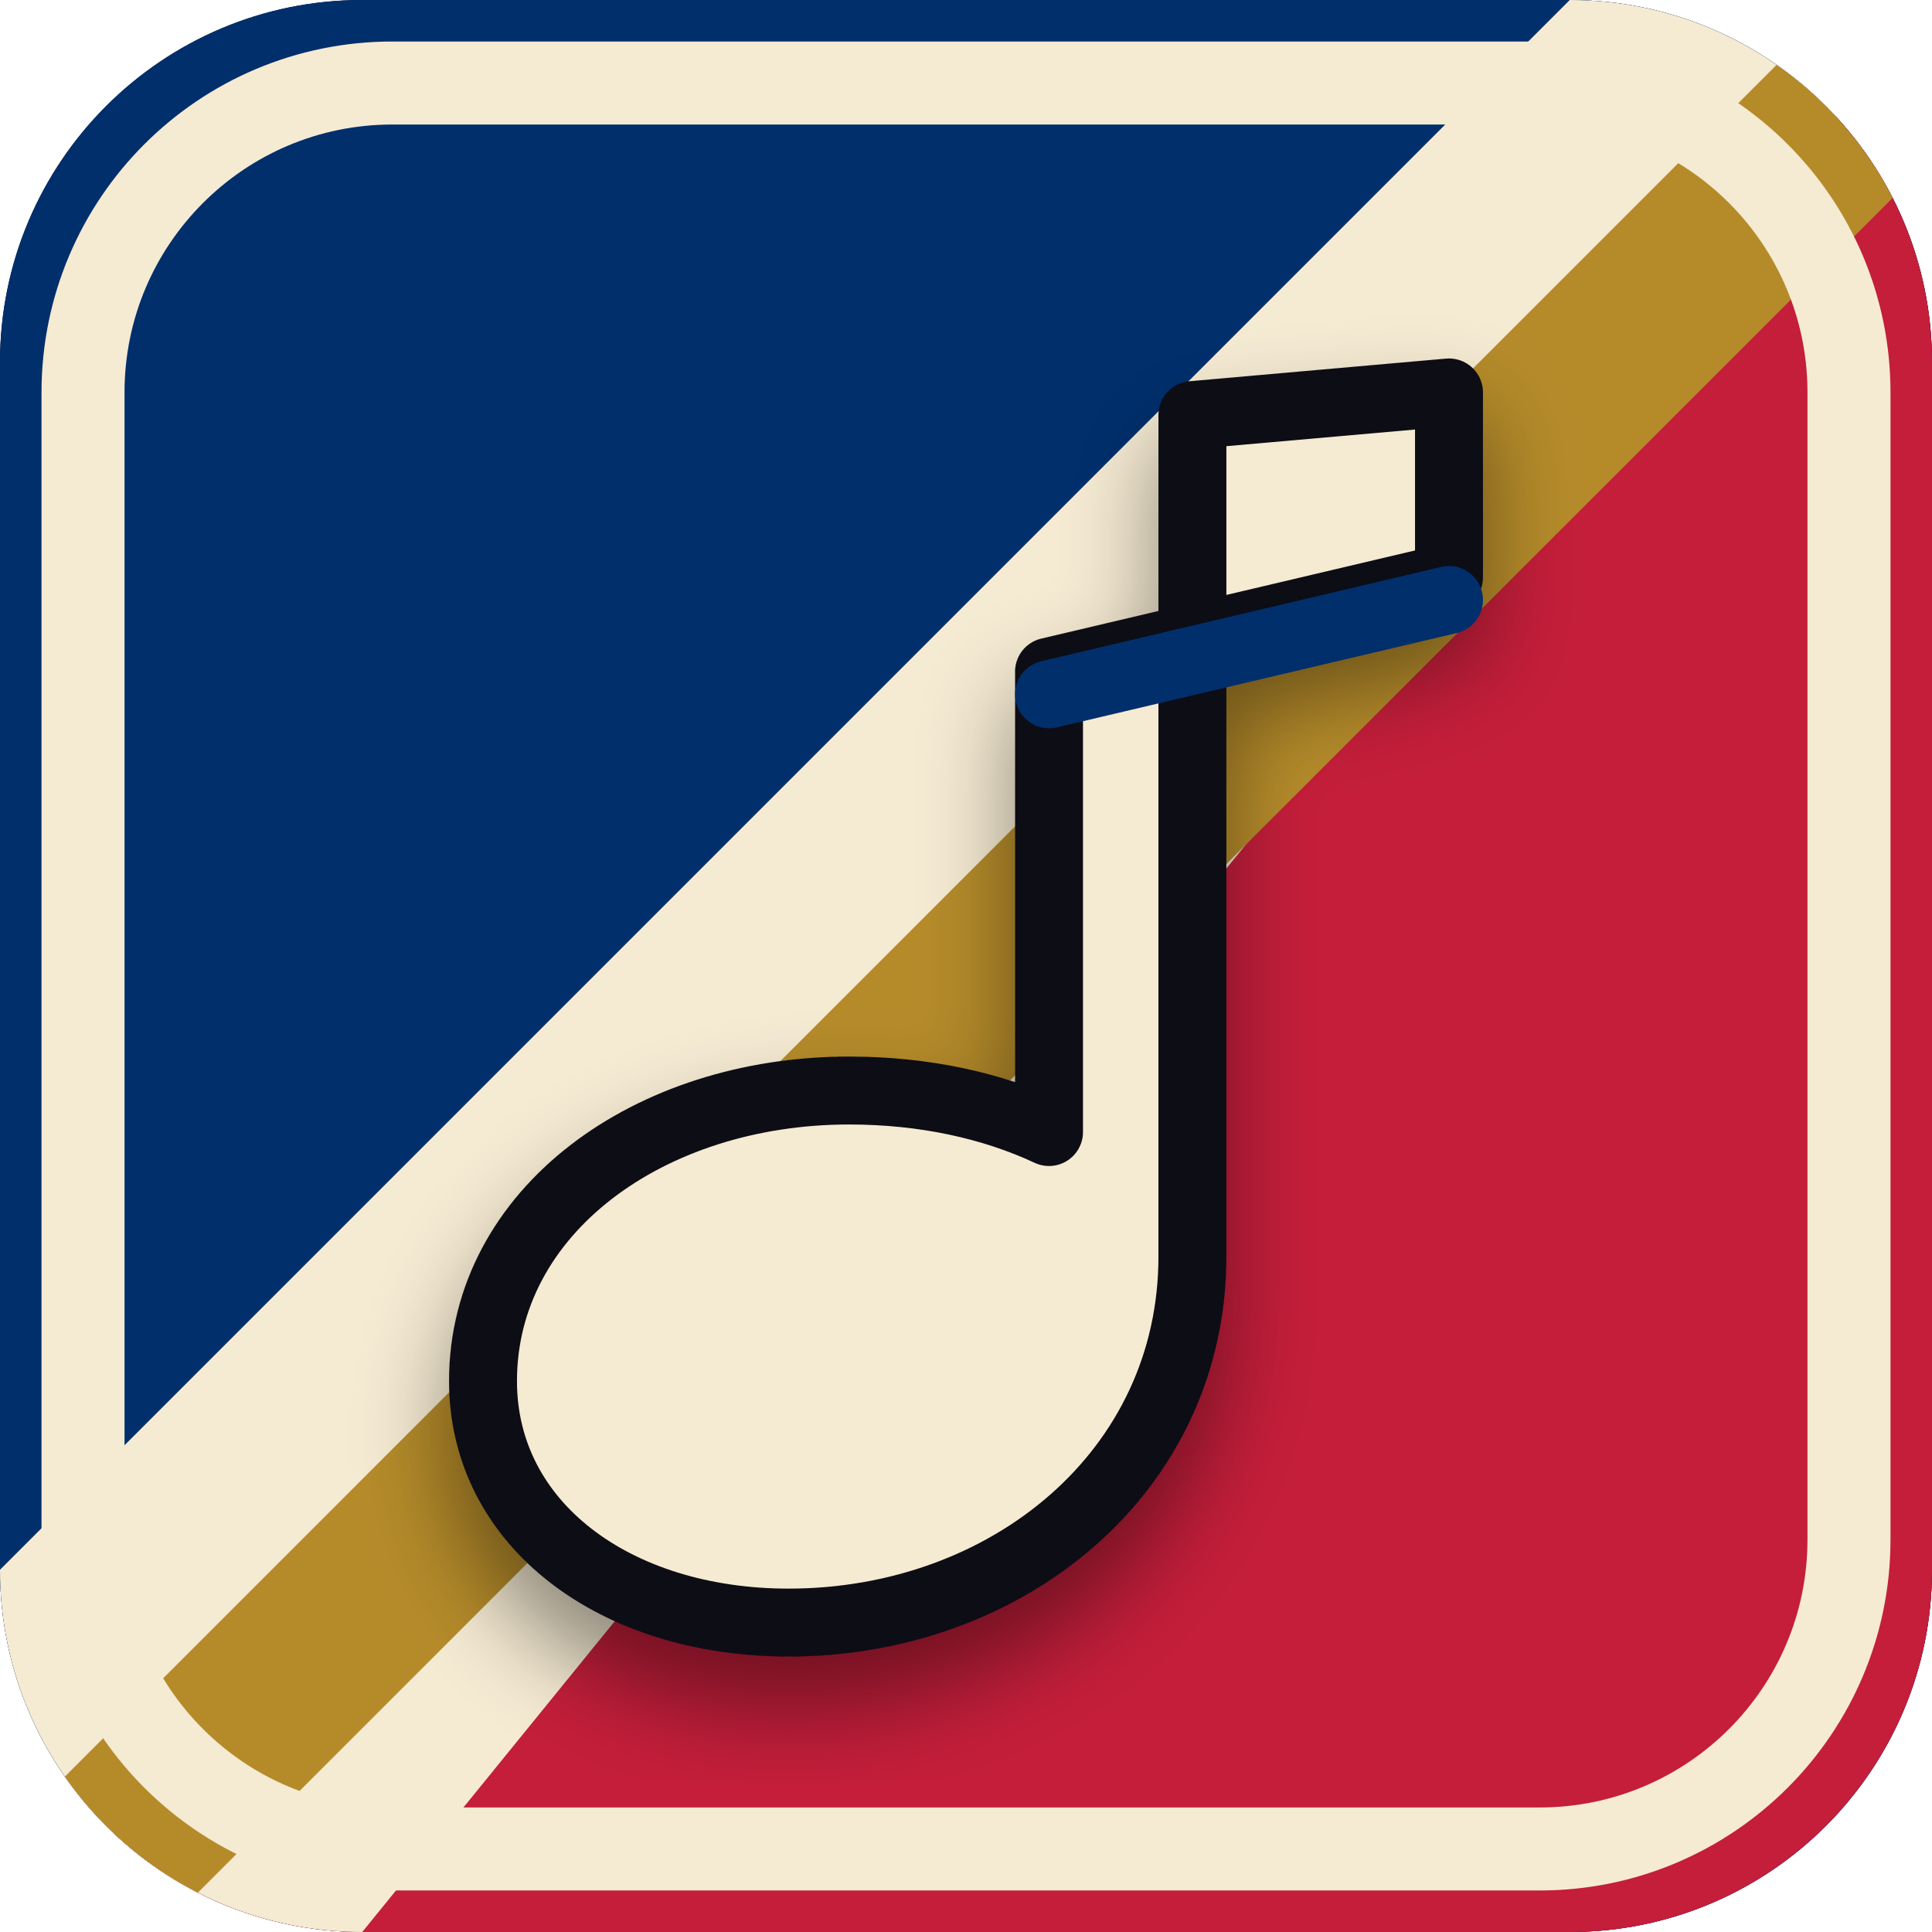
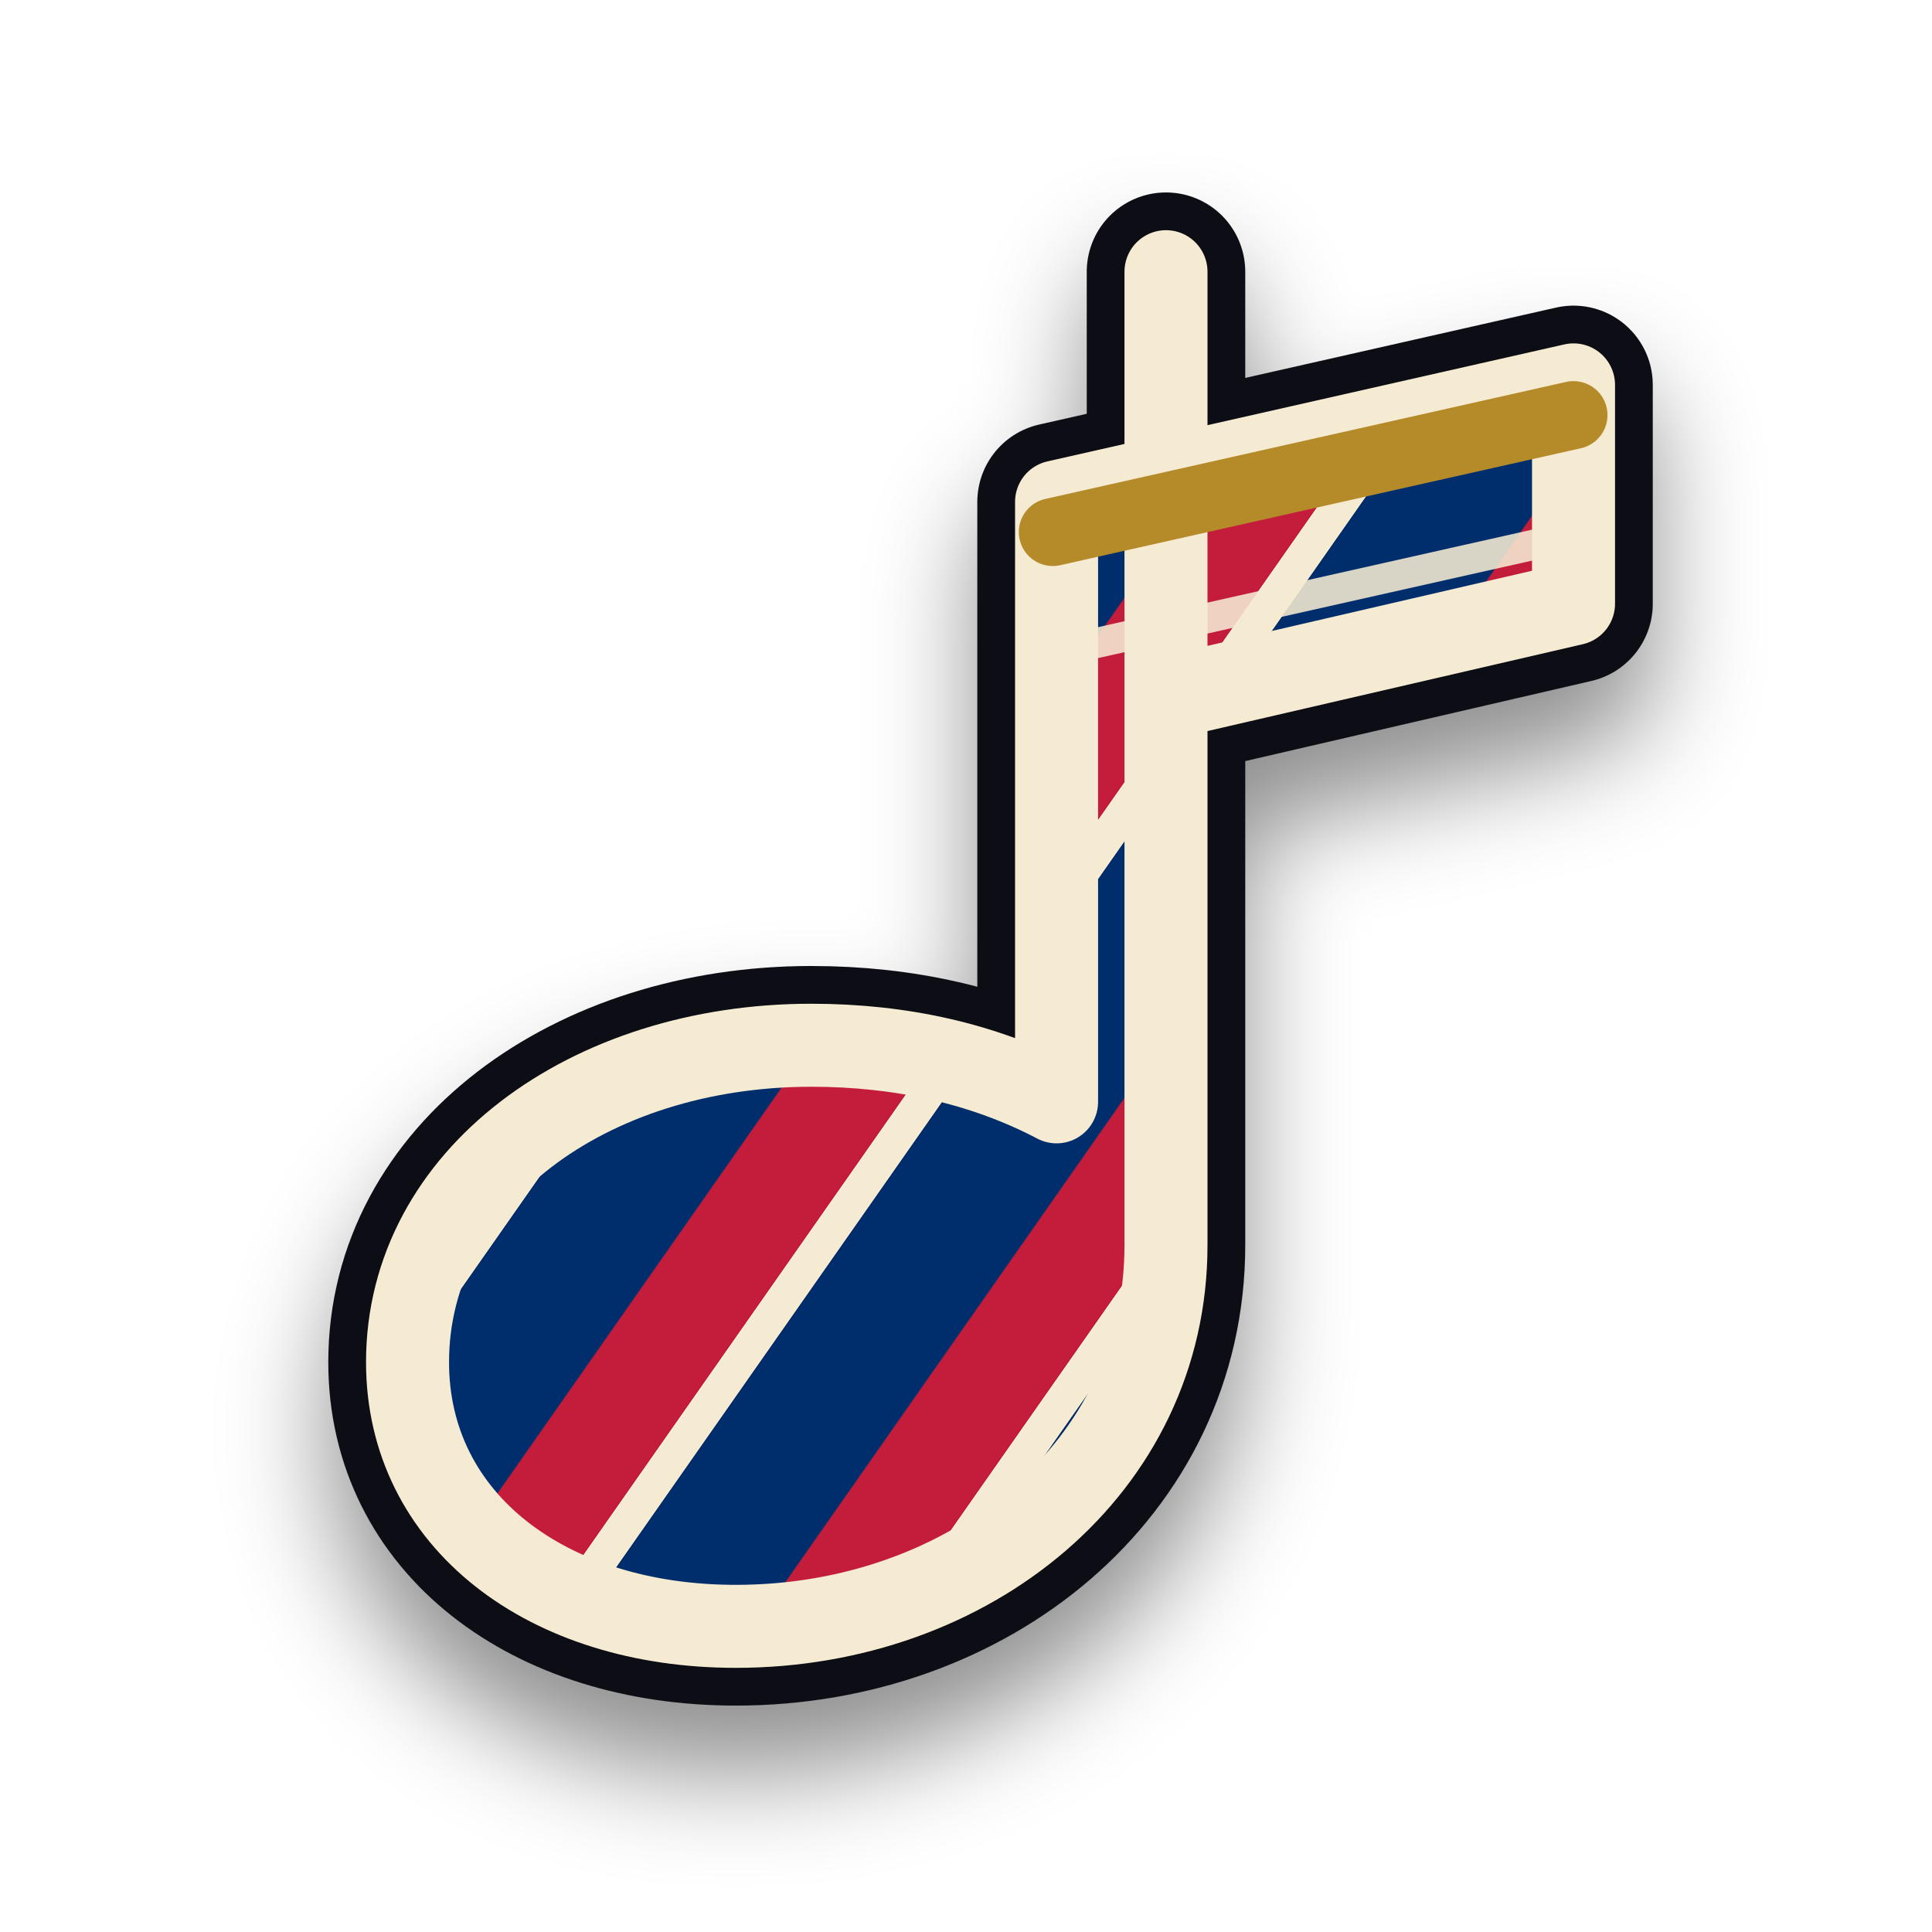
- <svg xmlns="http://www.w3.org/2000/svg" width="512" height="512" viewBox="0 0 512 512" fill="none">
-   <rect width="512" height="512" rx="96" fill="#080B12" />
-   <g clip-path="url(#tile)">
-     <path d="M0 0H512V512H0V0Z" fill="#002F6C" />
-     <path d="M512 0V512H0L512 0Z" fill="#C41E3A" />
-     <path d="M0 416L416 0H512L96 512H0V416Z" fill="#F5EAD2" />
-     <path d="M0 488L488 0H512V42L42 512H0V488Z" fill="#B58B2A" />
-   </g>
-   <rect x="22" y="22" width="468" height="468" rx="82" stroke="#F5EAD2" stroke-width="22" />
-   <g filter="url(#shadow)">
-     <path d="M316 110V333C316 390 267 430 209 430C163 430 128 404 128 366C128 321 172 289 225 289C245 289 263 293 278 300V178L384 153V104L316 110Z" fill="#F5EAD2" />
-     <path d="M316 110V333C316 390 267 430 209 430C163 430 128 404 128 366C128 321 172 289 225 289C245 289 263 293 278 300V178L384 153V104L316 110Z" stroke="#080B12" stroke-width="18" stroke-linejoin="round" />
-   </g>
-   <path d="M278 184L384 159" stroke="#002F6C" stroke-width="18" stroke-linecap="round" />
+ <svg xmlns="http://www.w3.org/2000/svg" width="512" height="512" viewBox="0 0 512 512" fill="none" role="img" aria-labelledby="title desc">
  <defs>
-     <clipPath id="tile">
-       <rect width="512" height="512" rx="96" />
-     </clipPath>
-     <filter id="shadow" x="86" y="70" width="340" height="402" filterUnits="userSpaceOnUse" color-interpolation-filters="sRGB">
-       <feDropShadow dx="0" dy="14" stdDeviation="12" flood-color="#080B12" flood-opacity="0.42" />
+     <pattern id="note-stripe" width="76" height="76" patternTransform="rotate(35)" patternUnits="userSpaceOnUse">
+       <rect width="76" height="76" fill="#002F6C" />
+       <rect x="31" width="28" height="76" fill="#C41E3A" />
+       <rect x="59" width="9" height="76" fill="#F5EAD2" />
+     </pattern>
+     <filter id="shadow" x="20" y="4" width="472" height="506" filterUnits="userSpaceOnUse" color-interpolation-filters="sRGB">
+       <feDropShadow dx="0" dy="18" stdDeviation="14" flood-color="#080B12" flood-opacity="0.44" />
    </filter>
  </defs>
+   <g filter="url(#shadow)">
+     <path d="M309 72V330C309 389 257 431 195 431C145 431 108 403 108 361C108 312 156 277 215 277C239 277 261 282 280 292V133L417 102V160L309 185Z" fill="url(#note-stripe)" stroke="#080B12" stroke-width="42" stroke-linejoin="round" />
+     <path d="M309 72V330C309 389 257 431 195 431C145 431 108 403 108 361C108 312 156 277 215 277C239 277 261 282 280 292V133L417 102V160L309 185Z" fill="url(#note-stripe)" stroke="#F5EAD2" stroke-width="22" stroke-linejoin="round" />
+     <path d="M279 141L417 110" stroke="#B58B2A" stroke-width="18" stroke-linecap="round" />
+     <path d="M279 173L417 142" stroke="#F5EAD2" stroke-width="8" stroke-linecap="round" opacity=".88" />
+   </g>
</svg>
